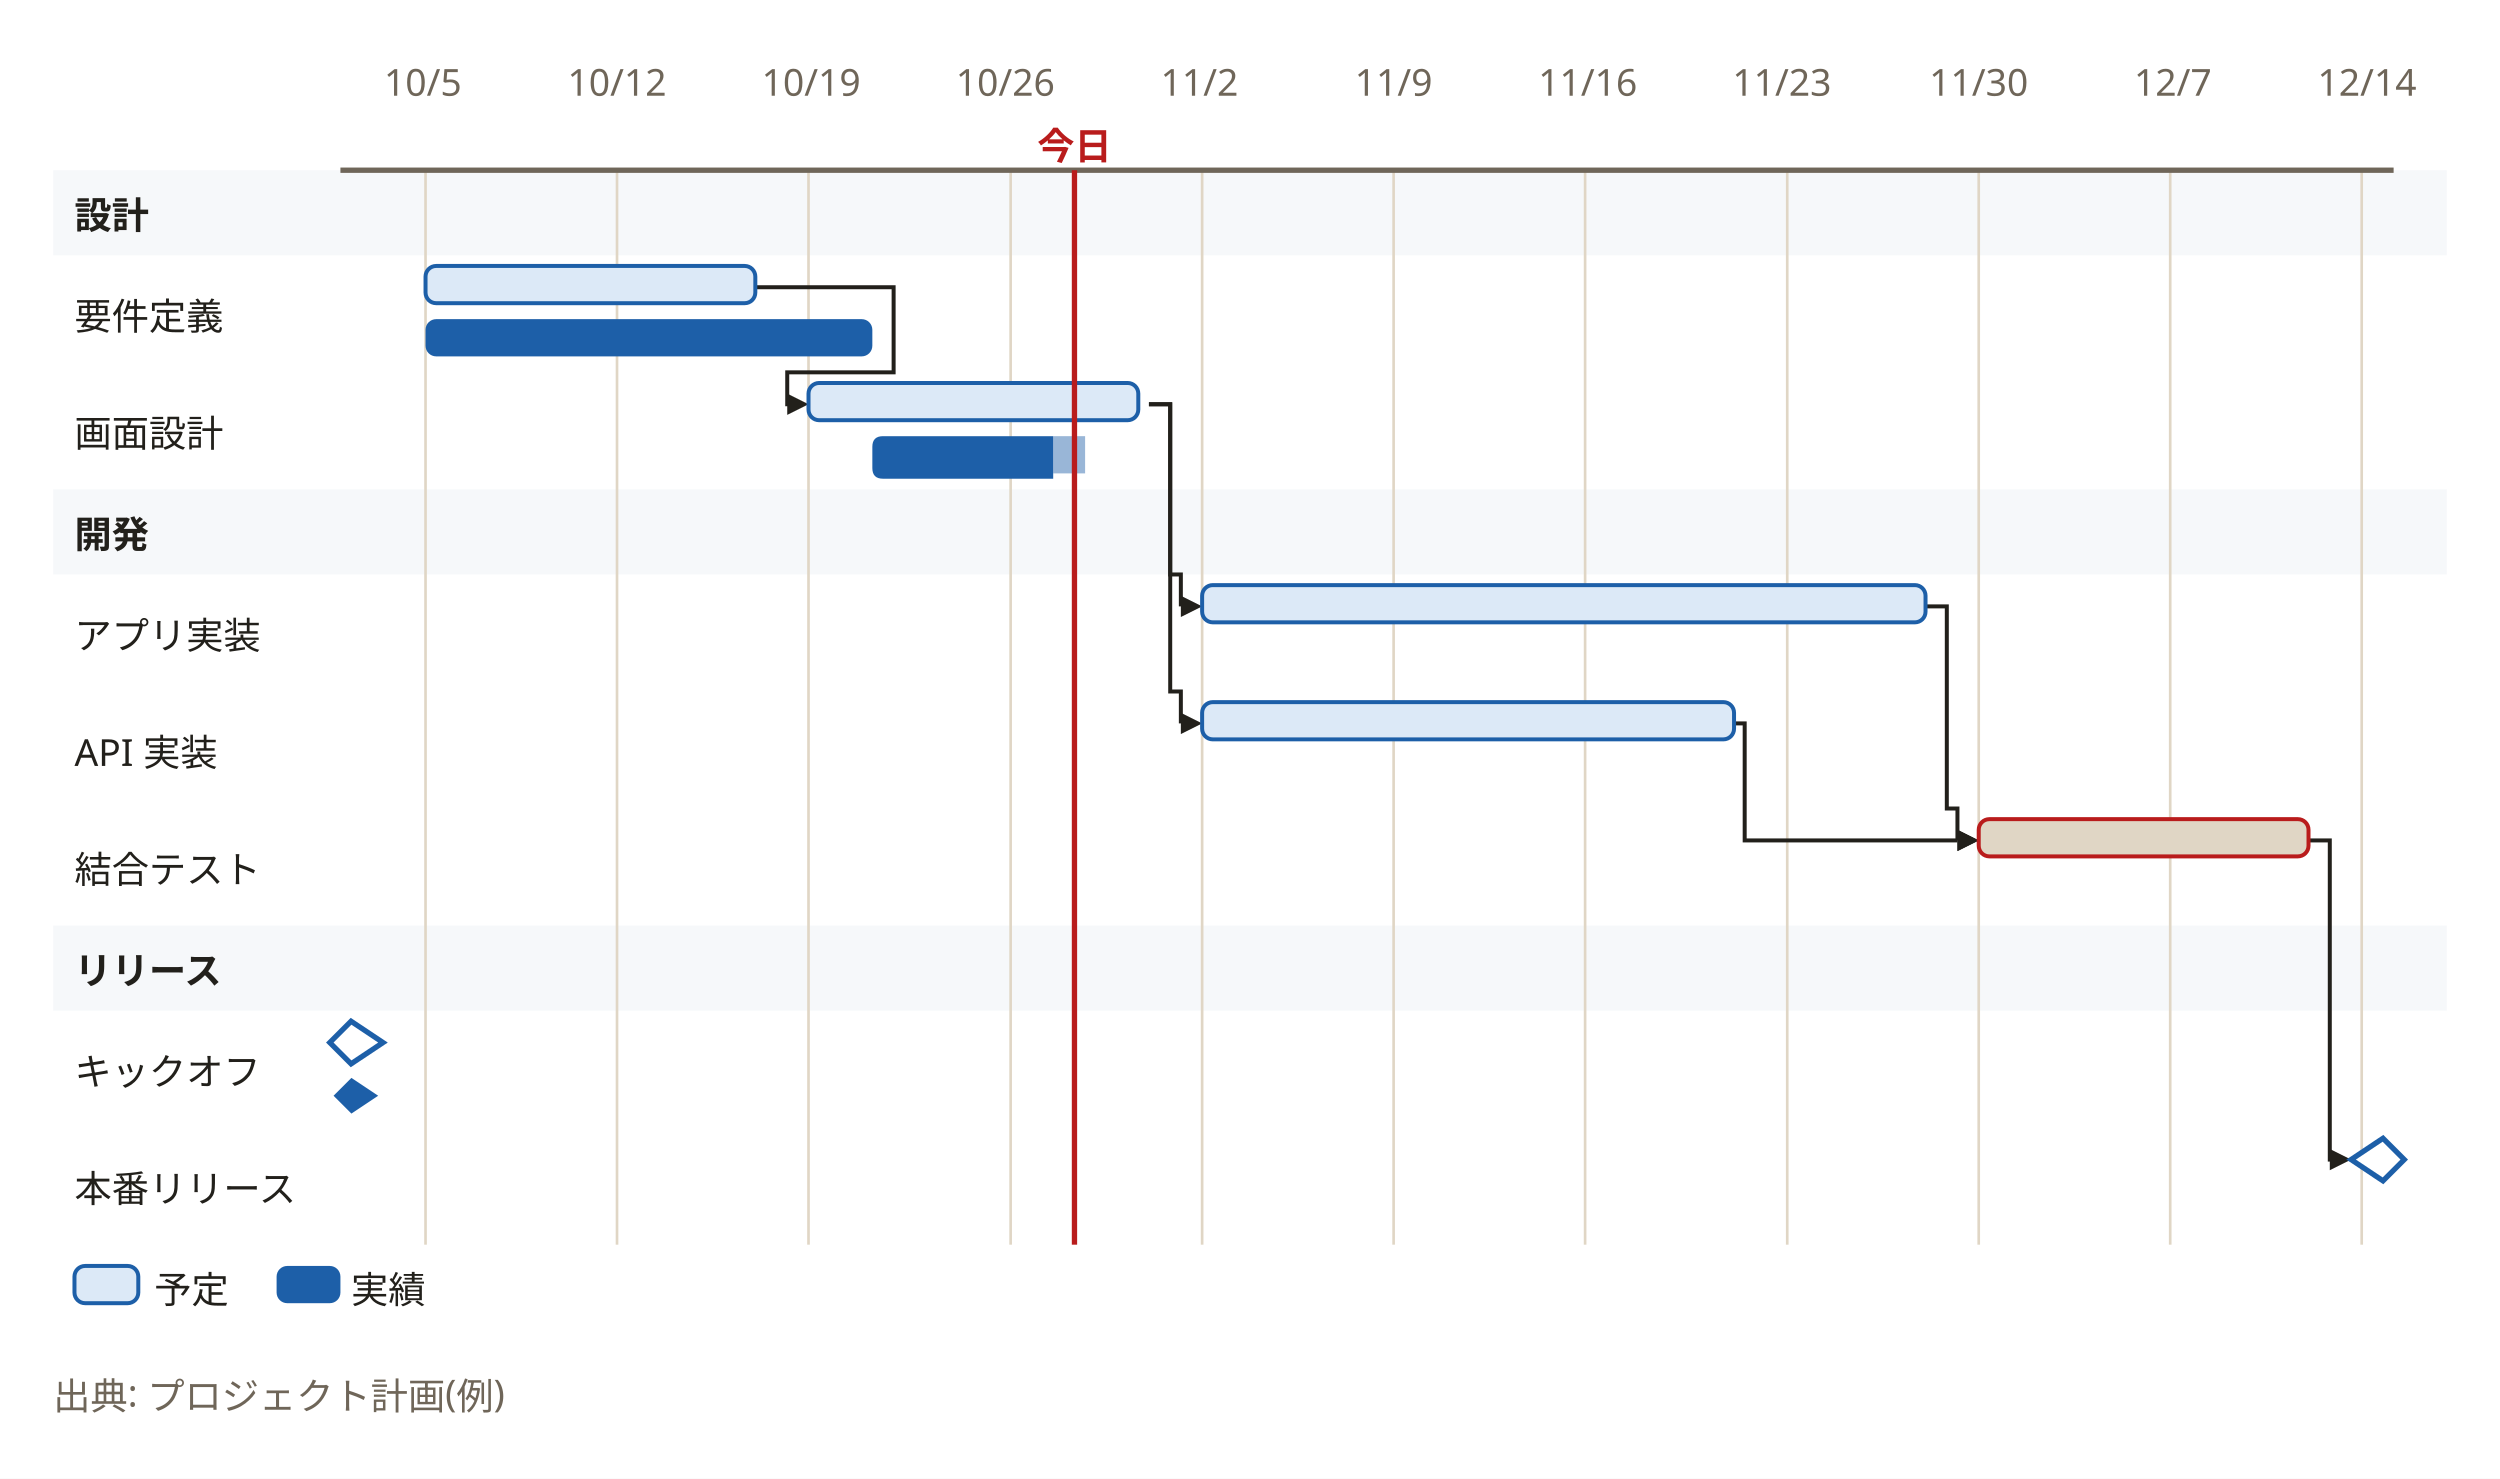
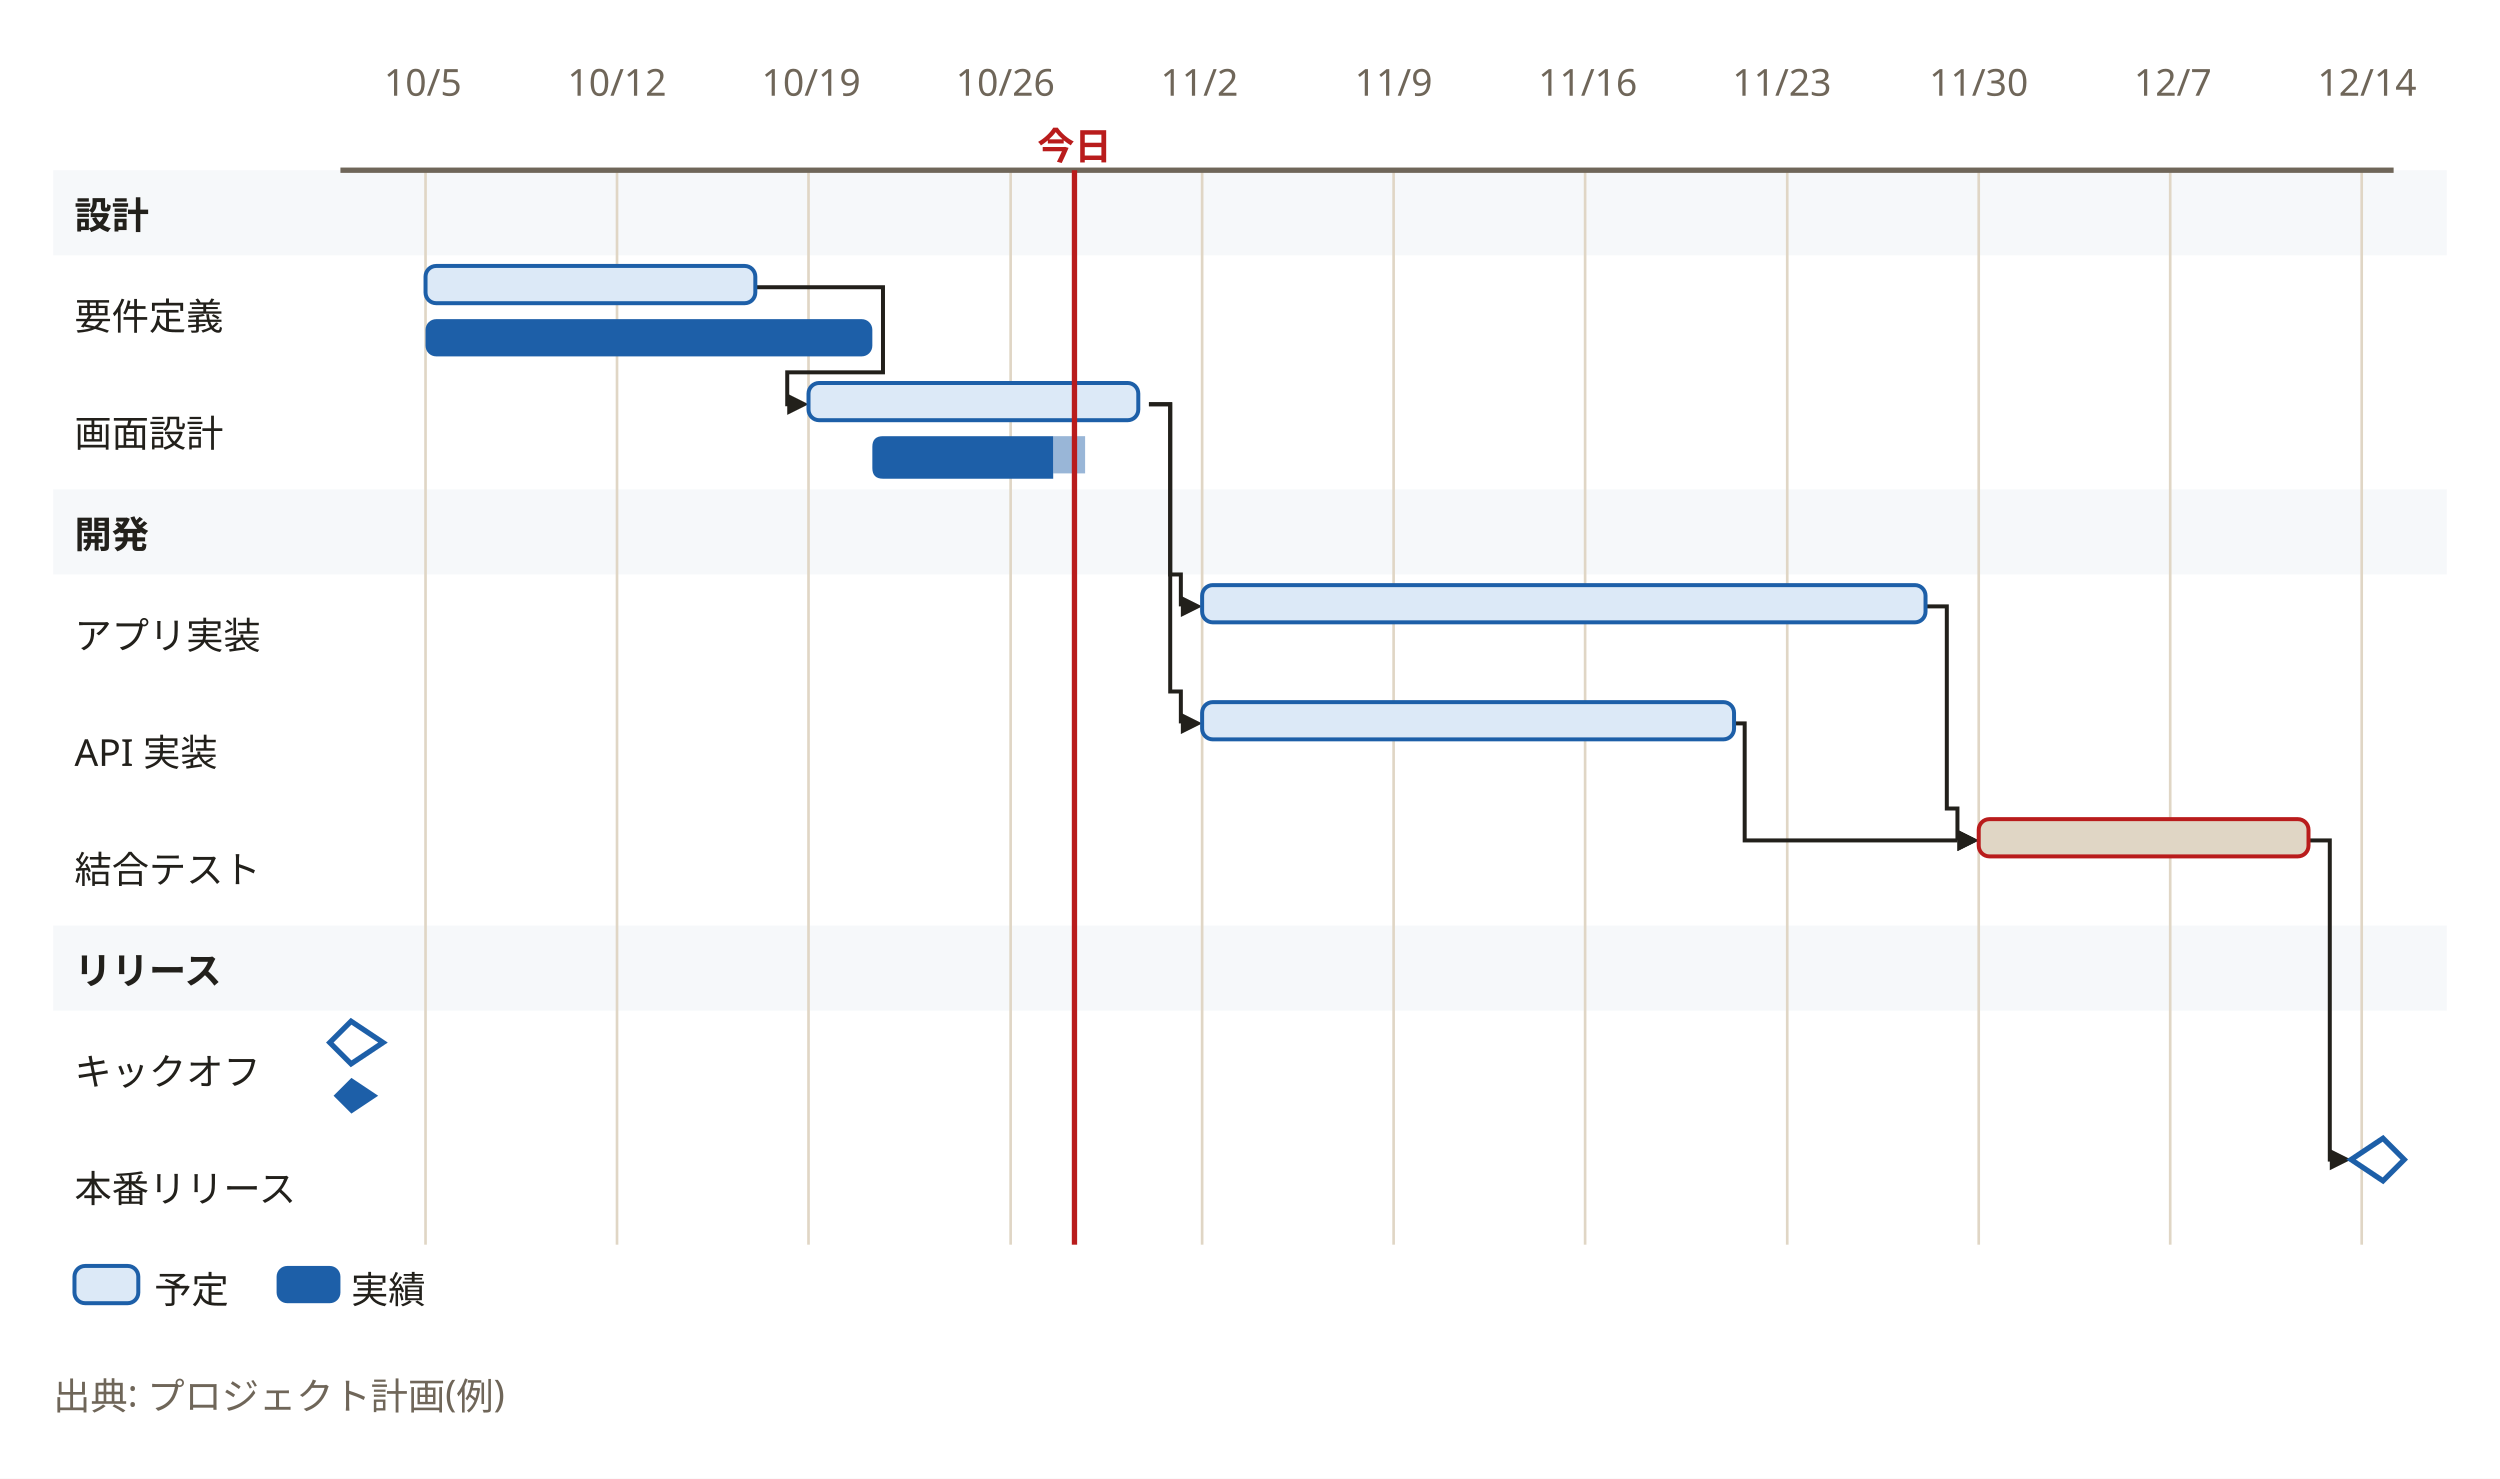
<svg xmlns="http://www.w3.org/2000/svg" width="940" height="556" viewBox="0 0 940 556" role="img" aria-labelledby="svg-title">
  <style>
    text { font-family: 'Hiragino Sans','Hiragino Kaku Gothic ProN','Yu Gothic','YuGothic',Meiryo,'Noto Sans JP',sans-serif; }
    .emoji { font-family: 'Noto Color Emoji','Segoe UI Emoji',sans-serif; }
  </style>
  <rect x="0" y="0" width="940" height="556" fill="#ffffff" />
  <rect x="20" y="64" width="900" height="32" fill="#f6f8fa" />
  <rect x="20" y="184" width="900" height="32" fill="#f6f8fa" />
  <rect x="20" y="348" width="900" height="32" fill="#f6f8fa" />
  <path d="M160,64 V468" fill="none" stroke="#e0d6c5" stroke-width="1" />
  <path d="M232,64 V468" fill="none" stroke="#e0d6c5" stroke-width="1" />
  <path d="M304,64 V468" fill="none" stroke="#e0d6c5" stroke-width="1" />
  <path d="M380,64 V468" fill="none" stroke="#e0d6c5" stroke-width="1" />
  <path d="M452,64 V468" fill="none" stroke="#e0d6c5" stroke-width="1" />
  <path d="M524,64 V468" fill="none" stroke="#e0d6c5" stroke-width="1" />
  <path d="M596,64 V468" fill="none" stroke="#e0d6c5" stroke-width="1" />
  <path d="M672,64 V468" fill="none" stroke="#e0d6c5" stroke-width="1" />
  <path d="M744,64 V468" fill="none" stroke="#e0d6c5" stroke-width="1" />
  <path d="M816,64 V468" fill="none" stroke="#e0d6c5" stroke-width="1" />
  <path d="M888,64 V468" fill="none" stroke="#e0d6c5" stroke-width="1" />
  <path d="M128,64 H900" fill="none" stroke="#6f6659" stroke-width="2" />
-   <path d="M284,108 L336,108 L336,140 L296,140 L296,152 L300,152" fill="none" stroke="#22201b" stroke-width="1.5" />
+   <path d="M284,108 L332,108 L332,140 L296,140 L296,152 L300,152" fill="none" stroke="#22201b" stroke-width="1.5" />
  <path d="M304,152 L296,156 L296,148 z" fill="#22201b" />
  <path d="M432,152 L440,152 L440,184 L440,184 L440,216 L444,216 L444,228 L444,228" fill="none" stroke="#22201b" stroke-width="1.5" />
  <path d="M452,228 L444,232 L444,224 z" fill="#22201b" />
  <path d="M432,152 L440,152 L440,184 L440,184 L440,260 L444,260 L444,272 L444,272" fill="none" stroke="#22201b" stroke-width="1.5" />
  <path d="M452,272 L444,276 L444,268 z" fill="#22201b" />
  <path d="M648,272 L656,272 L656,316 L736,316" fill="none" stroke="#22201b" stroke-width="1.5" />
  <path d="M744,316 L736,320 L736,312 z" fill="#22201b" />
  <path d="M724,228 L732,228 L732,260 L732,260 L732,304 L736,304 L736,316 L736,316" fill="none" stroke="#22201b" stroke-width="1.5" />
  <path d="M744,316 L736,320 L736,312 z" fill="#22201b" />
  <path d="M868,316 L876,316 L876,348 L876,348 L876,424 L876,424 L876,436 L880,436" fill="none" stroke="#22201b" stroke-width="1.5" />
  <path d="M884,436 L876,440 L876,432 z" fill="#22201b" />
  <rect x="160" y="100" width="124" height="14" rx="4" fill="#dce9f7" stroke="#1d5fa8" stroke-width="1.5" />
  <rect x="304" y="144" width="124" height="14" rx="4" fill="#dce9f7" stroke="#1d5fa8" stroke-width="1.5" />
  <rect x="452" y="220" width="272" height="14" rx="4" fill="#dce9f7" stroke="#1d5fa8" stroke-width="1.5" />
  <rect x="452" y="264" width="200" height="14" rx="4" fill="#dce9f7" stroke="#1d5fa8" stroke-width="1.5" />
  <rect x="744" y="308" width="124" height="14" rx="4" fill="#e0d6c5" stroke="#b91c1c" stroke-width="1.5" />
  <path d="M132,384 L144,392 L132,400 L124,392 z" fill="#ffffff" stroke="#1d5fa8" stroke-width="2" />
  <path d="M896,428 L904,436 L896,444 L884,436 z" fill="#ffffff" stroke="#1d5fa8" stroke-width="2" />
  <rect x="160" y="120" width="168" height="14" rx="4" fill="#1d5fa8" />
  <path d="M332,164 H396 V180 H332 Q328,180 328,176 V168 Q328,164 332,164 z" fill="#1d5fa8" />
  <rect x="396" y="164" width="12" height="14" fill="#1d5fa8" fill-opacity="0.45" />
  <path d="M132,404 L144,412 L132,420 L124,412 z" fill="#1d5fa8" stroke="#ffffff" stroke-width="2" />
  <rect x="28" y="476" width="24" height="14" rx="4" fill="#dce9f7" stroke="#1d5fa8" stroke-width="1.5" />
  <rect x="104" y="476" width="24" height="14" rx="4" fill="#1d5fa8" />
  <text x="58" y="490" font-size="14" fill="#22201b">予定</text>
  <text x="132" y="490" font-size="14" fill="#22201b">実績</text>
  <path d="M404,64 V468" fill="none" stroke="#b91c1c" stroke-width="2" />
  <text x="159" y="36" text-anchor="middle" font-size="14" fill="#6f6659">10/5</text>
  <text x="232" y="36" text-anchor="middle" font-size="14" fill="#6f6659">10/12</text>
  <text x="305" y="36" text-anchor="middle" font-size="14" fill="#6f6659">10/19</text>
  <text x="378" y="36" text-anchor="middle" font-size="14" fill="#6f6659">10/26</text>
  <text x="451" y="36" text-anchor="middle" font-size="14" fill="#6f6659">11/2</text>
  <text x="524" y="36" text-anchor="middle" font-size="14" fill="#6f6659">11/9</text>
  <text x="597" y="36" text-anchor="middle" font-size="14" fill="#6f6659">11/16</text>
  <text x="670" y="36" text-anchor="middle" font-size="14" fill="#6f6659">11/23</text>
  <text x="744" y="36" text-anchor="middle" font-size="14" fill="#6f6659">11/30</text>
  <text x="817" y="36" text-anchor="middle" font-size="14" fill="#6f6659">12/7</text>
  <text x="890" y="36" text-anchor="middle" font-size="14" fill="#6f6659">12/14</text>
  <text x="28" y="86" font-size="14" font-weight="700" fill="#22201b">設計</text>
  <text x="28" y="124" font-size="14" fill="#22201b">要件定義</text>
  <text x="28" y="168" font-size="14" fill="#22201b">画面設計</text>
  <text x="28" y="206" font-size="14" font-weight="700" fill="#22201b">開発</text>
  <text x="28" y="244" font-size="14" fill="#22201b">アプリ実装</text>
  <text x="28" y="288" font-size="14" fill="#22201b">API 実装</text>
  <text x="28" y="332" font-size="14" fill="#22201b">結合テスト</text>
  <text x="28" y="370" font-size="14" font-weight="700" fill="#22201b">リリース</text>
  <text x="28" y="408" font-size="14" fill="#22201b">キックオフ</text>
  <text x="28" y="452" font-size="14" fill="#22201b">本番リリース</text>
  <text x="404" y="60" text-anchor="middle" font-size="14" font-weight="700" fill="#b91c1c">今日</text>
  <text x="20" y="530" font-size="14" font-weight="400" fill="#6f6659">出典: プロジェクト計画(例)</text>
</svg>
